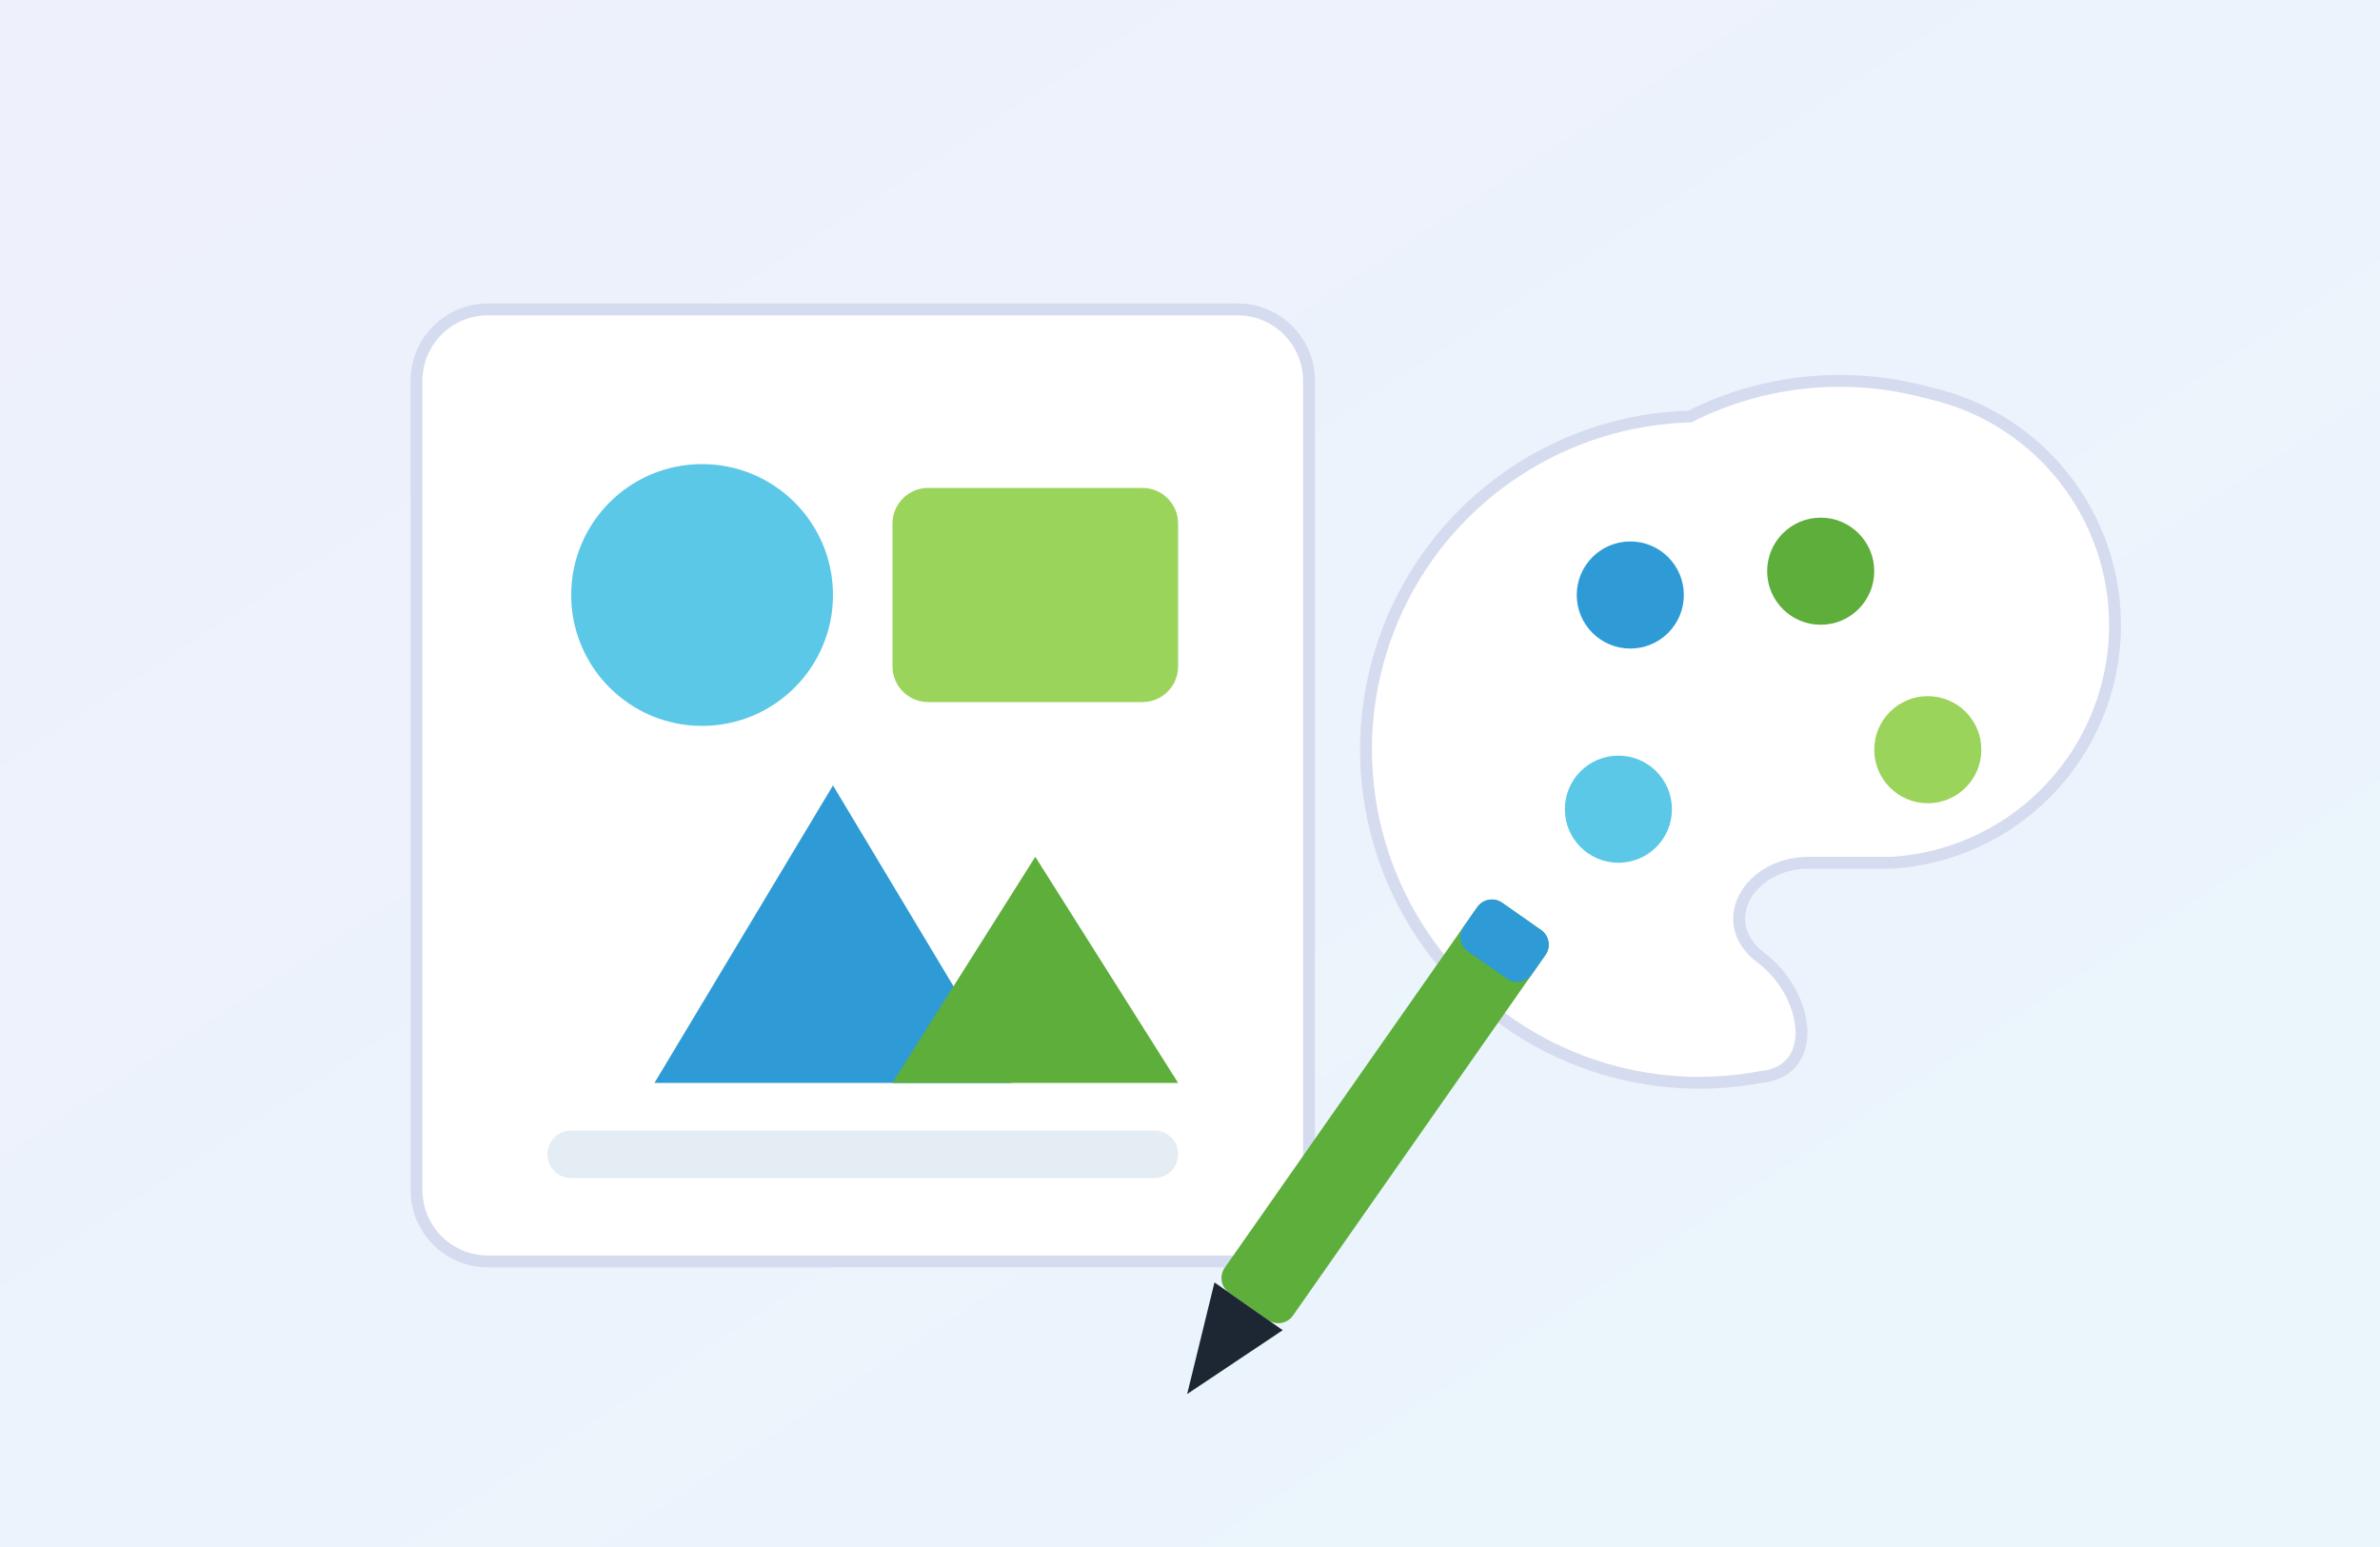
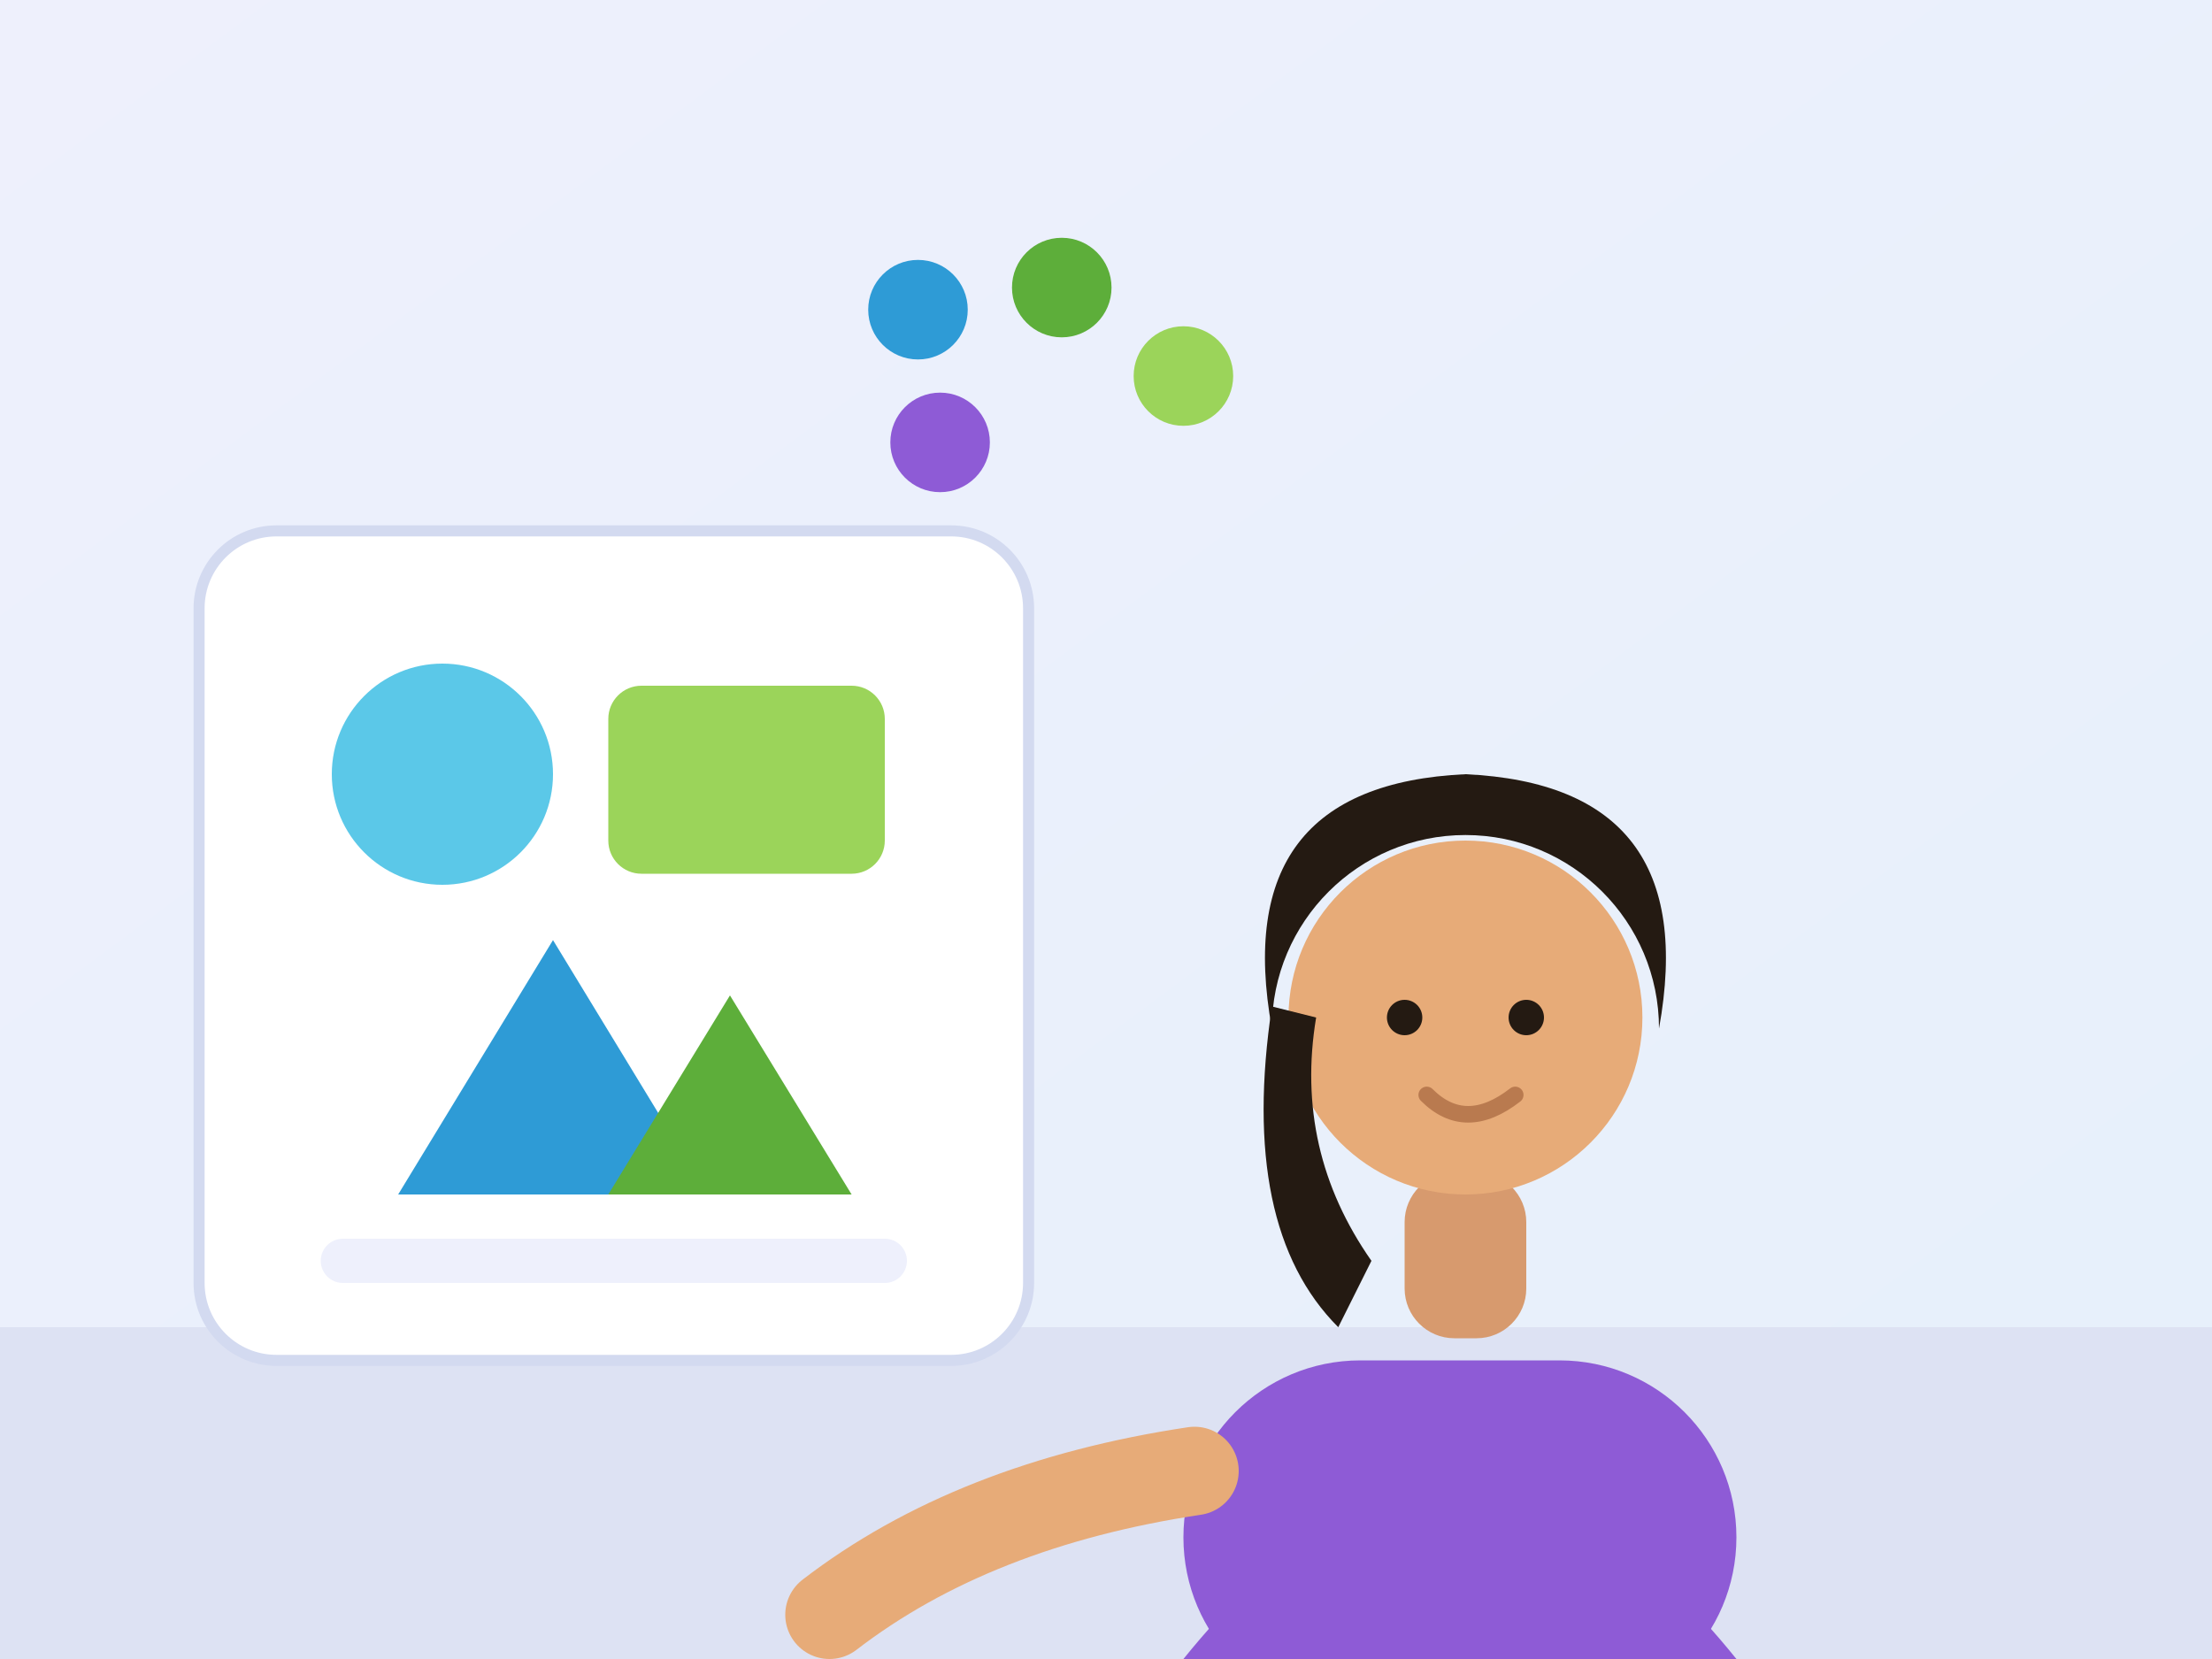
- <svg xmlns="http://www.w3.org/2000/svg" viewBox="0 0 400 260" role="img" aria-label="Diseno y Artes Graficas">
+ <svg xmlns="http://www.w3.org/2000/svg" viewBox="0 0 400 300" role="img" aria-label="Estudiante de Diseno y Artes Graficas">
  <defs>
    <linearGradient id="ds-bg" x1="0" y1="0" x2="1" y2="1">
      <stop offset="0" stop-color="#eef0fc" />
-       <stop offset="1" stop-color="#eaf6fc" />
+       <stop offset="1" stop-color="#e6f0fb" />
    </linearGradient>
  </defs>
-   <rect width="400" height="260" fill="url(#ds-bg)" />
-   <g transform="translate(70,52)">
-     <rect width="150" height="160" rx="12" fill="#fff" stroke="#d6dcef" stroke-width="2" />
-     <circle cx="48" cy="48" r="22" fill="#5BC8E8" />
-     <rect x="80" y="30" width="48" height="36" rx="6" fill="#9BD45A" />
-     <polygon points="40,130 70,80 100,130" fill="#2E9BD6" />
-     <polygon points="80,130 104,92 128,130" fill="#5DAE3A" />
-     <rect x="22" y="138" width="106" height="8" rx="4" fill="#e4edf3" />
+   <rect width="400" height="300" fill="url(#ds-bg)" />
+   <rect y="240" width="400" height="60" fill="#dde2f3" />
+   <g transform="translate(36,96)">
+     <rect width="150" height="150" rx="14" fill="#fff" stroke="#d3daf0" stroke-width="2" />
+     <circle cx="44" cy="44" r="20" fill="#5BC8E8" />
+     <rect x="74" y="28" width="50" height="34" rx="6" fill="#9BD45A" />
+     <polygon points="36,120 64,74 92,120" fill="#2E9BD6" />
+     <polygon points="74,120 96,84 118,120" fill="#5DAE3A" />
+     <rect x="22" y="128" width="106" height="8" rx="4" fill="#eef0fc" />
  </g>
-   <g transform="translate(244,70)">
-     <path d="M40 0 a56 56 0 1 0 12 111 c10 -1 8 -14 0 -20 c-8 -6 -2 -16 8 -16 h14 a40 40 0 0 0 6 -79 A56 56 0 0 0 40 0 Z" fill="#fff" stroke="#d6dcef" stroke-width="2" />
-     <circle cx="30" cy="30" r="9" fill="#2E9BD6" />
-     <circle cx="62" cy="26" r="9" fill="#5DAE3A" />
-     <circle cx="80" cy="56" r="9" fill="#9BD45A" />
-     <circle cx="28" cy="66" r="9" fill="#5BC8E8" />
+   <g transform="translate(214,84)">
+     <path d="M0 216 q50 -62 100 0 Z" fill="#8E5BD6" />
+     <rect x="0" y="162" width="100" height="64" rx="32" fill="#8E5BD6" />
+     <rect x="40" y="128" width="22" height="30" rx="9" fill="#d79a6e" />
+     <circle cx="51" cy="100" r="32" fill="#e7ab78" />
+     <path d="M16 102 a35 35 0 0 1 70 0 q8 -44 -35 -46 q-43 2 -35 46 Z" fill="#241a12" />
+     <path d="M16 98 q-6 40 12 58 l6 -12 q-14 -20 -10 -44 Z" fill="#241a12" />
+     <circle cx="40" cy="100" r="3.2" fill="#241a12" />
+     <circle cx="62" cy="100" r="3.2" fill="#241a12" />
+     <path d="M44 114 q7 7 16 0" fill="none" stroke="#b97a4f" stroke-width="3" stroke-linecap="round" />
+     <path d="M2 182 q-40 6 -66 26" fill="none" stroke="#e7ab78" stroke-width="16" stroke-linecap="round" />
  </g>
-   <g transform="translate(250,150) rotate(35)">
-     <rect width="14" height="80" rx="3" fill="#5DAE3A" />
-     <polygon points="0,80 14,80 7,98" fill="#1d2733" />
-     <rect width="14" height="10" rx="3" fill="#2E9BD6" />
+   <g transform="translate(150,40)">
+     <circle cx="16" cy="16" r="9" fill="#2E9BD6" />
+     <circle cx="42" cy="12" r="9" fill="#5DAE3A" />
+     <circle cx="64" cy="28" r="9" fill="#9BD45A" />
+     <circle cx="20" cy="40" r="9" fill="#8E5BD6" />
  </g>
</svg>
